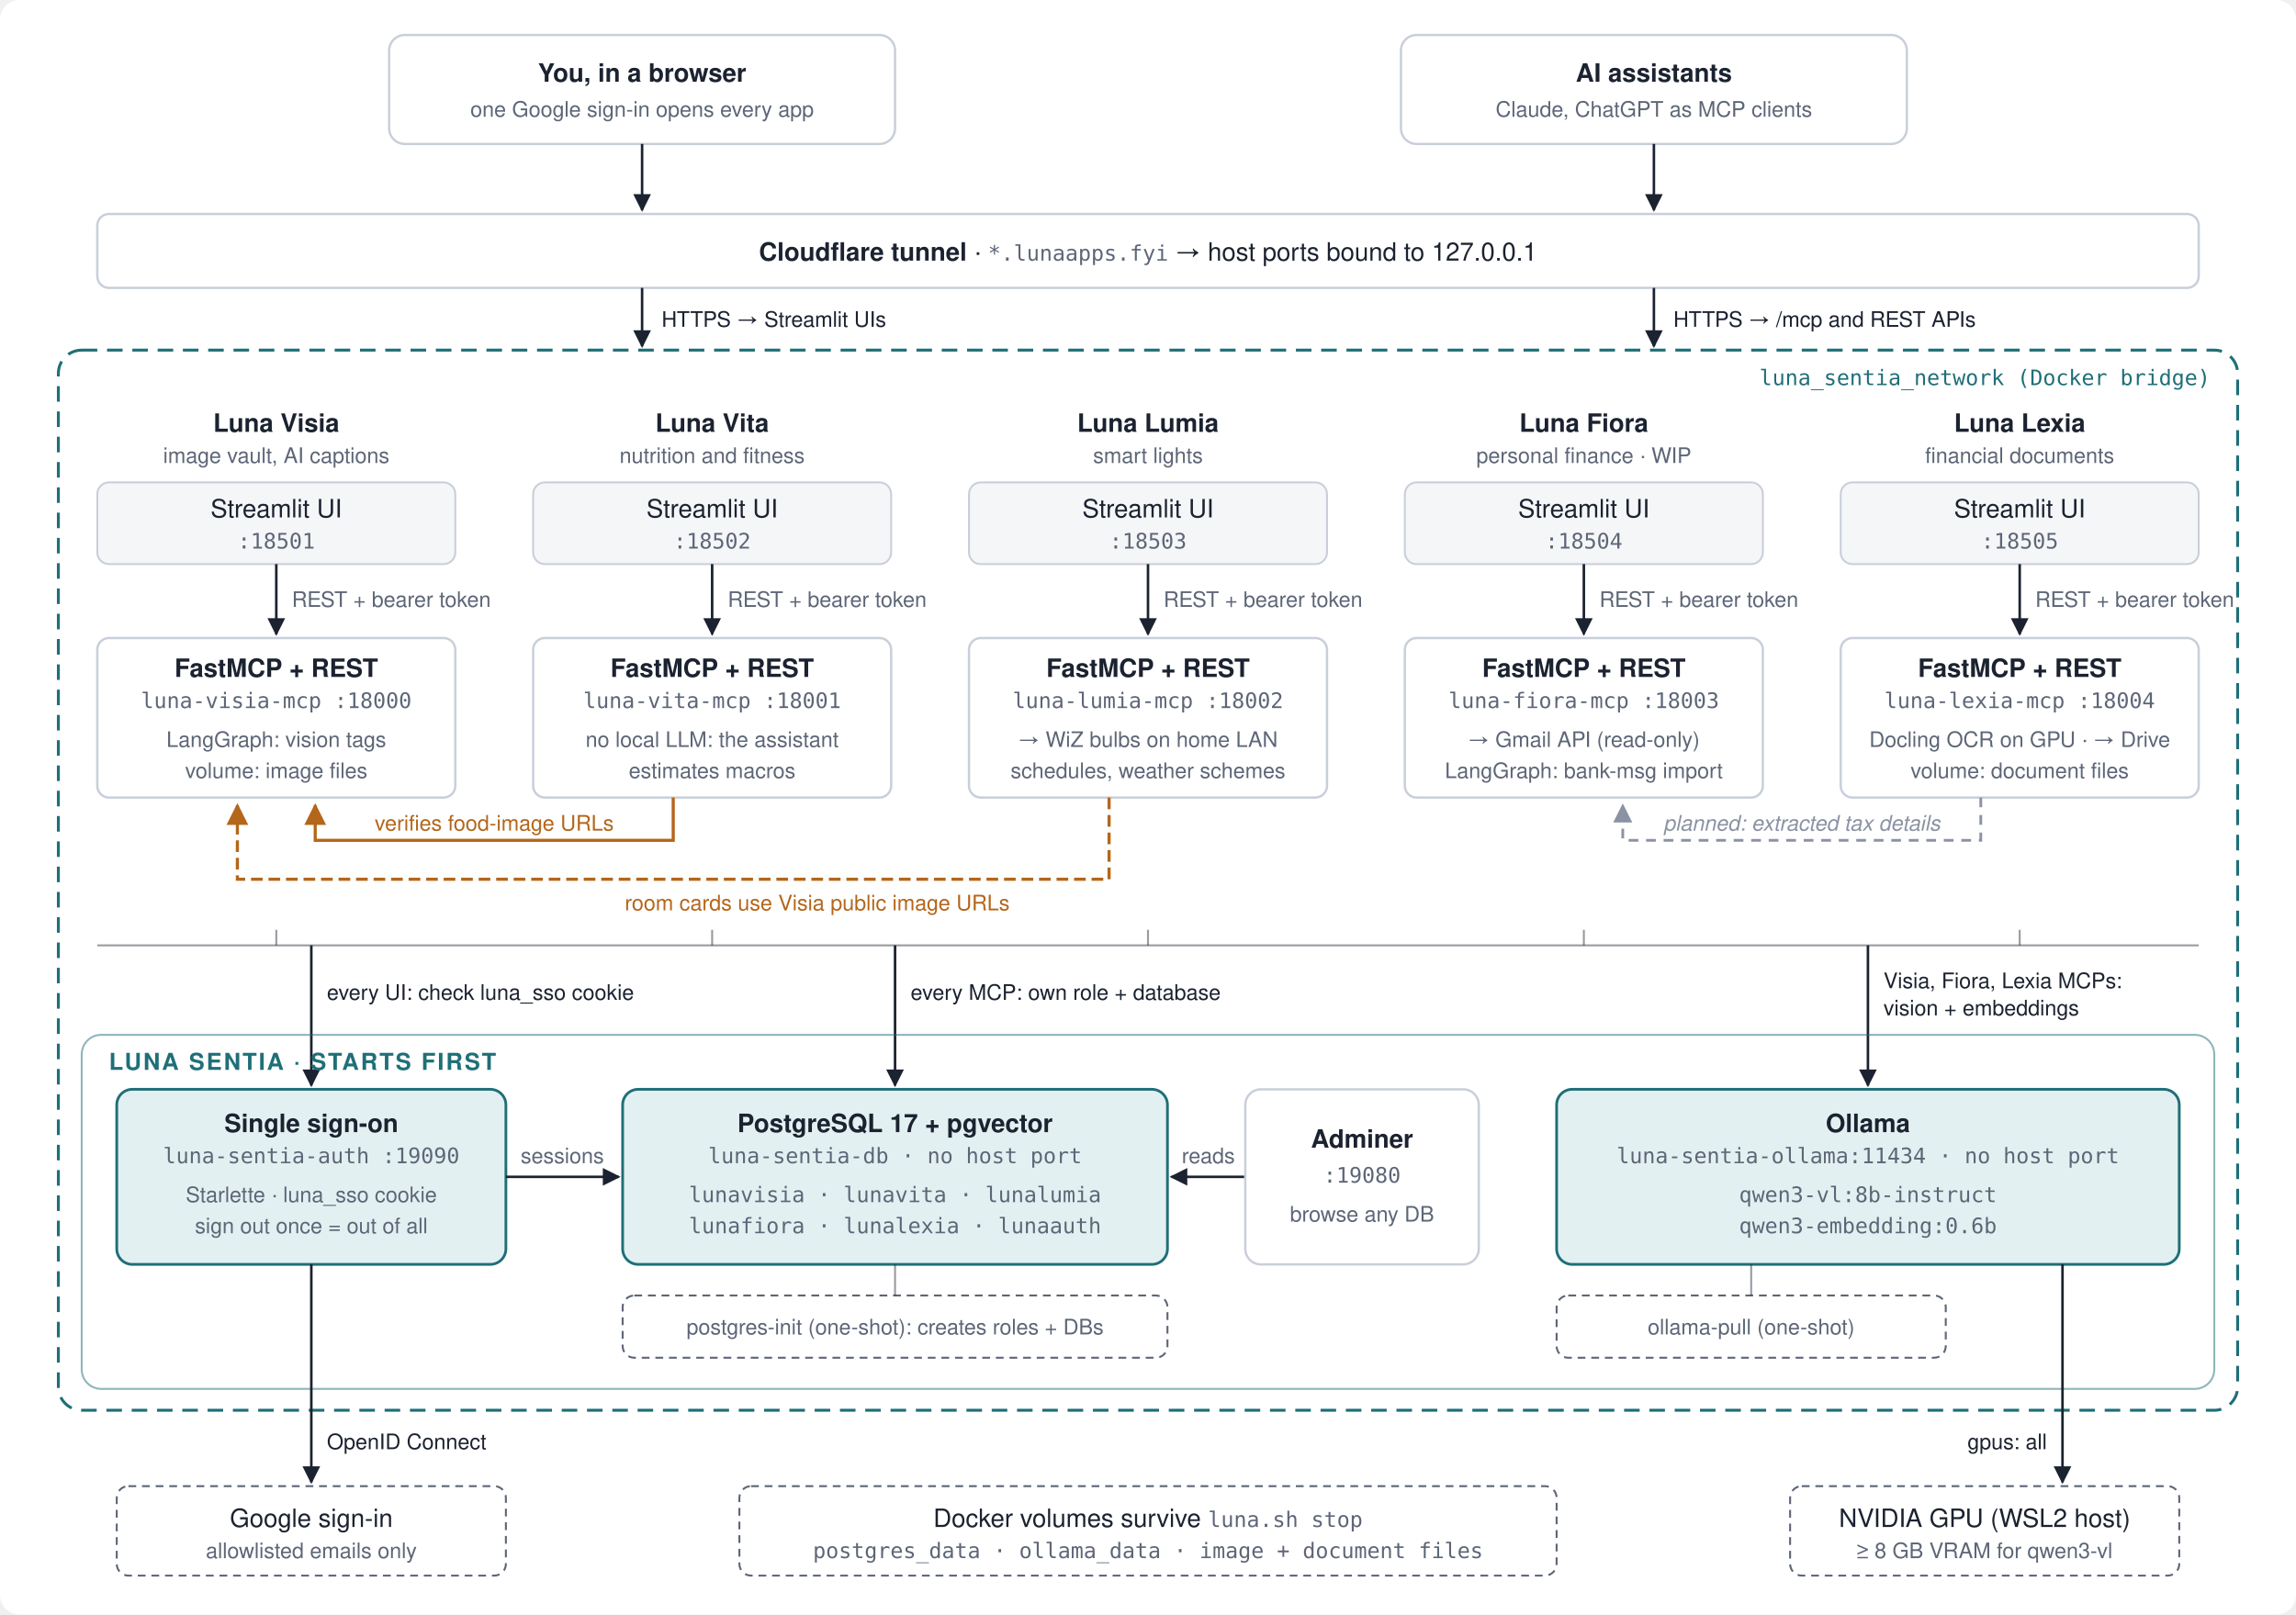
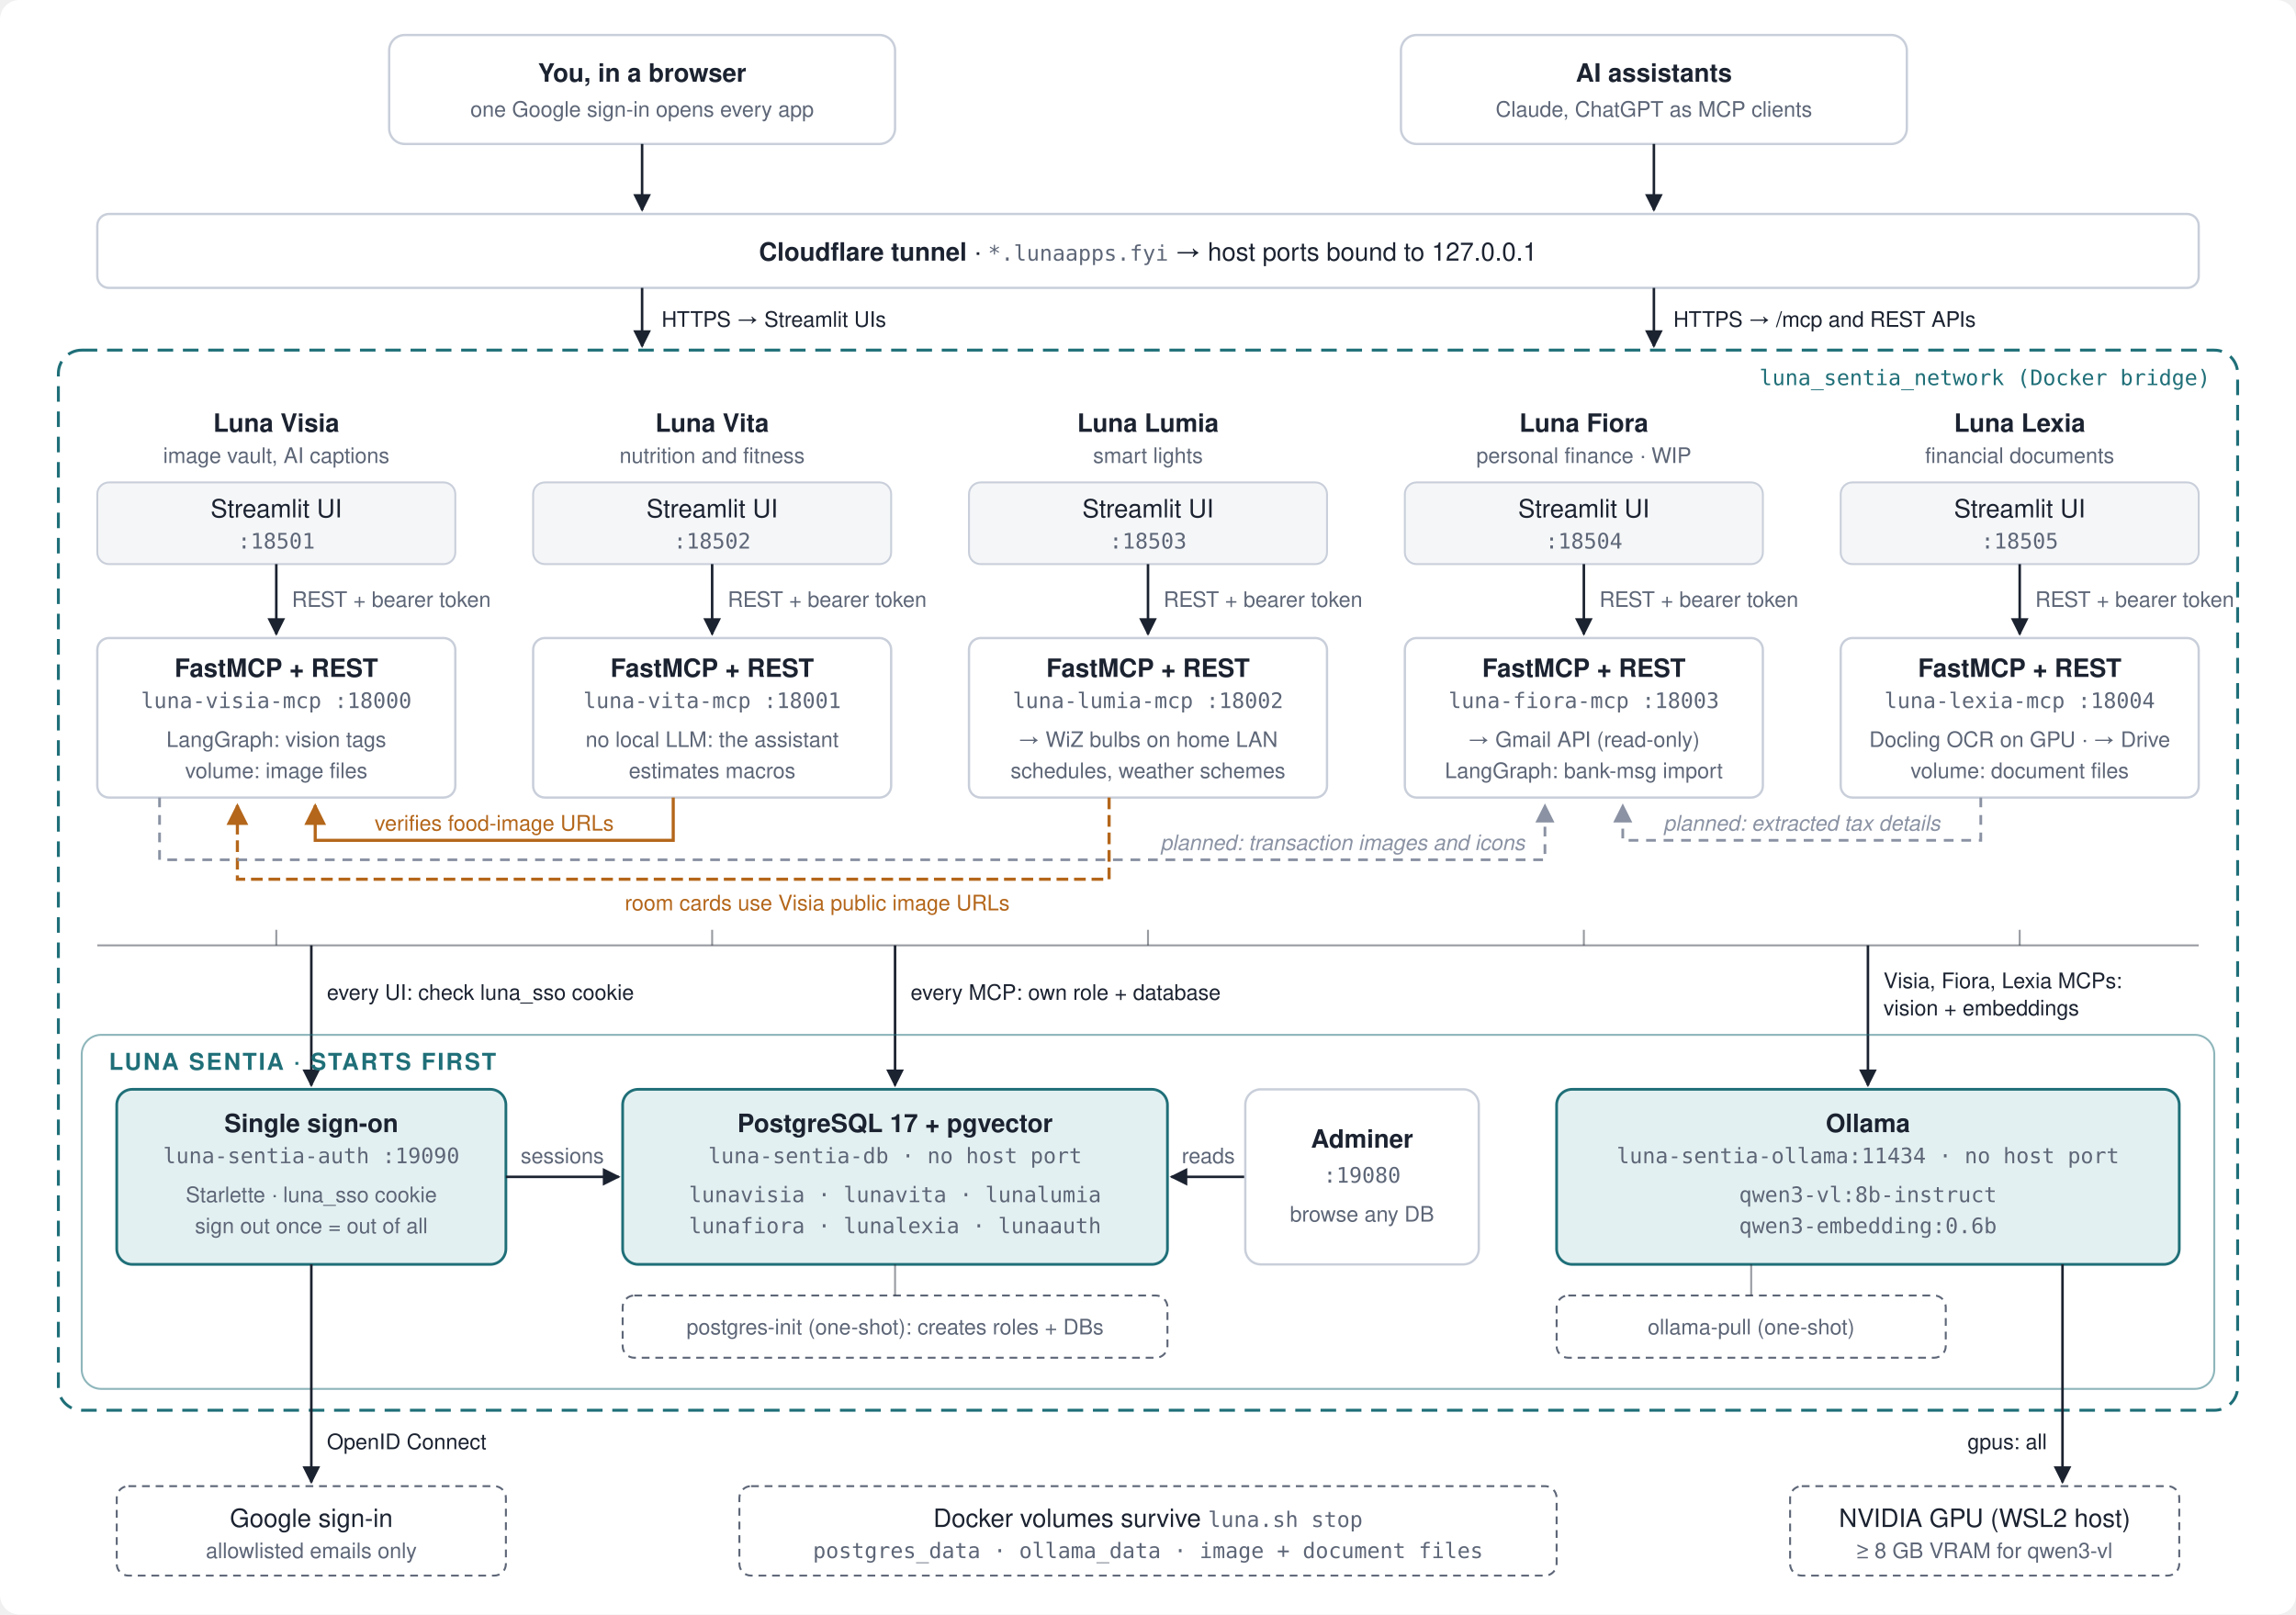
<svg xmlns="http://www.w3.org/2000/svg" viewBox="0 0 1180 830" width="1180" height="830" role="img" aria-label="Clients reach five Luna apps through a Cloudflare tunnel. Every app runs a Streamlit UI and a FastMCP service on the shared luna_sentia_network, and relies on Luna Sentia for sign-on, PostgreSQL and Ollama.">
  <style>
svg{font-family:-apple-system,"Segoe UI",Helvetica,Arial,sans-serif}
.b{font-weight:600}.m{font-family:ui-monospace,SFMono-Regular,Menlo,Consolas,monospace;font-size:11px}
.bg{fill:#ffffff}.hc{fill:#1b2230}.hl{fill:#b4661a}.hp{fill:#8a92a3}
.box{fill:#ffffff;stroke:#c9cfda;stroke-width:1.2}.app{fill:#f5f6f8;stroke:#c9cfda}
.core{fill:#e3f0f1;stroke:#1f6f78;stroke-width:1.4}.ext{fill:none;stroke:#5d6677;stroke-dasharray:4 3}
.net{fill:none;stroke:#1f6f78;stroke-width:1.5;stroke-dasharray:8 5}.zone{fill:none;stroke:#1f6f78;stroke-opacity:.5}
.arrow{stroke:#1b2230;stroke-width:1.3;fill:none}.rule,.rule line{stroke:#1b2230;stroke-opacity:.45}
.xlink{stroke:#b4661a;stroke-width:1.6;fill:none}.plan{stroke:#8a92a3;stroke-width:1.4;fill:none;stroke-dasharray:5 4}
.t{fill:#1b2230;font-size:13px}.s{fill:#5d6677;font-size:11px}.m{fill:#5d6677}.mc{fill:#1f6f78}
.lbl{fill:#1b2230;font-size:11px}.lk{fill:#b4661a;font-size:11px;font-weight:500}.pl{fill:#8a92a3;font-size:11px;font-style:italic}
.ct{fill:#1f6f78;font-size:12px;font-weight:600;letter-spacing:.08em}
@media (prefers-color-scheme:dark){
.bg{fill:#1a2029}.hc{fill:#e4e8ef}.hl{fill:#e3a35f}.hp{fill:#78819a}
.box{fill:#1a2029;stroke:#343d4b;stroke-width:1.2}.app{fill:#11151c;stroke:#343d4b}
.core{fill:#17303a;stroke:#5fb8c1;stroke-width:1.4}.ext{fill:none;stroke:#98a2b3;stroke-dasharray:4 3}
.net{fill:none;stroke:#5fb8c1;stroke-width:1.5;stroke-dasharray:8 5}.zone{fill:none;stroke:#5fb8c1;stroke-opacity:.5}
.arrow{stroke:#e4e8ef;stroke-width:1.3;fill:none}.rule,.rule line{stroke:#e4e8ef;stroke-opacity:.45}
.xlink{stroke:#e3a35f;stroke-width:1.6;fill:none}.plan{stroke:#78819a;stroke-width:1.4;fill:none;stroke-dasharray:5 4}
.t{fill:#e4e8ef;font-size:13px}.s{fill:#98a2b3;font-size:11px}.m{fill:#98a2b3}.mc{fill:#5fb8c1}
.lbl{fill:#e4e8ef;font-size:11px}.lk{fill:#e3a35f;font-size:11px;font-weight:500}.pl{fill:#78819a;font-size:11px;font-style:italic}
.ct{fill:#5fb8c1;font-size:12px;font-weight:600;letter-spacing:.08em}
}
</style>
  <rect class="bg" x="0" y="0" width="1180" height="830" rx="10" />
  <defs>
    <marker id="ah" viewBox="0 0 10 10" refX="9" refY="5" markerWidth="7" markerHeight="7" orient="auto-start-reverse">
      <path d="M0,0 L10,5 L0,10 z" class="hc" />
    </marker>
    <marker id="ahl" viewBox="0 0 10 10" refX="9" refY="5" markerWidth="7" markerHeight="7" orient="auto-start-reverse">
      <path d="M0,0 L10,5 L0,10 z" class="hl" />
    </marker>
    <marker id="ahp" viewBox="0 0 10 10" refX="9" refY="5" markerWidth="7" markerHeight="7" orient="auto-start-reverse">
      <path d="M0,0 L10,5 L0,10 z" class="hp" />
    </marker>
  </defs>
  <rect class="box" x="200" y="18" width="260" height="56" rx="8" />
  <text class="t b" x="330" y="42" text-anchor="middle">You, in a browser</text>
  <text class="s" x="330" y="60" text-anchor="middle">one Google sign-in opens every app</text>
  <rect class="box" x="720" y="18" width="260" height="56" rx="8" />
  <text class="t b" x="850" y="42" text-anchor="middle">AI assistants</text>
  <text class="s" x="850" y="60" text-anchor="middle">Claude, ChatGPT as MCP clients</text>
  <line class="arrow" x1="330" y1="74" x2="330" y2="108" marker-end="url(#ah)" />
  <line class="arrow" x1="850" y1="74" x2="850" y2="108" marker-end="url(#ah)" />
  <rect class="box" x="50" y="110" width="1080" height="38" rx="6" />
  <text class="t" x="590" y="134" text-anchor="middle">
    <tspan class="b">Cloudflare tunnel</tspan> · <tspan class="m">*.lunaapps.fyi</tspan> → host ports bound to 127.0.0.1</text>
  <line class="arrow" x1="330" y1="148" x2="330" y2="178" marker-end="url(#ah)" />
  <text class="lbl" x="340" y="168">HTTPS → Streamlit UIs</text>
  <line class="arrow" x1="850" y1="148" x2="850" y2="178" marker-end="url(#ah)" />
  <text class="lbl" x="860" y="168">HTTPS → /mcp and REST APIs</text>
  <rect class="net" x="30" y="180" width="1120" height="545" rx="12" />
  <text class="m mc" x="1136" y="198" text-anchor="end">luna_sentia_network (Docker bridge)</text>
  <g>
    <text class="t b" x="142" y="222" text-anchor="middle">Luna Visia</text>
    <text class="s" x="142" y="238" text-anchor="middle">image vault, AI captions</text>
    <text class="t b" x="366" y="222" text-anchor="middle">Luna Vita</text>
    <text class="s" x="366" y="238" text-anchor="middle">nutrition and fitness</text>
    <text class="t b" x="590" y="222" text-anchor="middle">Luna Lumia</text>
    <text class="s" x="590" y="238" text-anchor="middle">smart lights</text>
    <text class="t b" x="814" y="222" text-anchor="middle">Luna Fiora</text>
    <text class="s" x="814" y="238" text-anchor="middle">personal finance · WIP</text>
    <text class="t b" x="1038" y="222" text-anchor="middle">Luna Lexia</text>
    <text class="s" x="1038" y="238" text-anchor="middle">financial documents</text>
  </g>
  <g>
    <rect class="app" x="50" y="248" width="184" height="42" rx="6" />
    <rect class="app" x="274" y="248" width="184" height="42" rx="6" />
    <rect class="app" x="498" y="248" width="184" height="42" rx="6" />
    <rect class="app" x="722" y="248" width="184" height="42" rx="6" />
    <rect class="app" x="946" y="248" width="184" height="42" rx="6" />
    <text class="t" x="142" y="266" text-anchor="middle">Streamlit UI</text>
    <text class="m" x="142" y="282" text-anchor="middle">:18501</text>
    <text class="t" x="366" y="266" text-anchor="middle">Streamlit UI</text>
    <text class="m" x="366" y="282" text-anchor="middle">:18502</text>
    <text class="t" x="590" y="266" text-anchor="middle">Streamlit UI</text>
    <text class="m" x="590" y="282" text-anchor="middle">:18503</text>
    <text class="t" x="814" y="266" text-anchor="middle">Streamlit UI</text>
    <text class="m" x="814" y="282" text-anchor="middle">:18504</text>
    <text class="t" x="1038" y="266" text-anchor="middle">Streamlit UI</text>
    <text class="m" x="1038" y="282" text-anchor="middle">:18505</text>
  </g>
  <g>
    <line class="arrow" x1="142" y1="290" x2="142" y2="326" marker-end="url(#ah)" />
    <line class="arrow" x1="366" y1="290" x2="366" y2="326" marker-end="url(#ah)" />
    <line class="arrow" x1="590" y1="290" x2="590" y2="326" marker-end="url(#ah)" />
    <line class="arrow" x1="814" y1="290" x2="814" y2="326" marker-end="url(#ah)" />
    <line class="arrow" x1="1038" y1="290" x2="1038" y2="326" marker-end="url(#ah)" />
    <text class="s" x="150" y="312">REST + bearer token</text>
    <text class="s" x="374" y="312">REST + bearer token</text>
    <text class="s" x="598" y="312">REST + bearer token</text>
    <text class="s" x="822" y="312">REST + bearer token</text>
    <text class="s" x="1046" y="312">REST + bearer token</text>
  </g>
  <g>
    <rect class="box" x="50" y="328" width="184" height="82" rx="6" />
    <rect class="box" x="274" y="328" width="184" height="82" rx="6" />
    <rect class="box" x="498" y="328" width="184" height="82" rx="6" />
    <rect class="box" x="722" y="328" width="184" height="82" rx="6" />
    <rect class="box" x="946" y="328" width="184" height="82" rx="6" />
    <text class="t b" x="142" y="348" text-anchor="middle">FastMCP + REST</text>
    <text class="m" x="142" y="364" text-anchor="middle">luna-visia-mcp :18000</text>
    <text class="s" x="142" y="384" text-anchor="middle">LangGraph: vision tags</text>
    <text class="s" x="142" y="400" text-anchor="middle">volume: image files</text>
    <text class="t b" x="366" y="348" text-anchor="middle">FastMCP + REST</text>
    <text class="m" x="366" y="364" text-anchor="middle">luna-vita-mcp :18001</text>
    <text class="s" x="366" y="384" text-anchor="middle">no local LLM: the assistant</text>
    <text class="s" x="366" y="400" text-anchor="middle">estimates macros</text>
    <text class="t b" x="590" y="348" text-anchor="middle">FastMCP + REST</text>
    <text class="m" x="590" y="364" text-anchor="middle">luna-lumia-mcp :18002</text>
    <text class="s" x="590" y="384" text-anchor="middle">→ WiZ bulbs on home LAN</text>
    <text class="s" x="590" y="400" text-anchor="middle">schedules, weather schemes</text>
    <text class="t b" x="814" y="348" text-anchor="middle">FastMCP + REST</text>
    <text class="m" x="814" y="364" text-anchor="middle">luna-fiora-mcp :18003</text>
    <text class="s" x="814" y="384" text-anchor="middle">→ Gmail API (read-only)</text>
    <text class="s" x="814" y="400" text-anchor="middle">LangGraph: bank-msg import</text>
    <text class="t b" x="1038" y="348" text-anchor="middle">FastMCP + REST</text>
    <text class="m" x="1038" y="364" text-anchor="middle">luna-lexia-mcp :18004</text>
    <text class="s" x="1038" y="384" text-anchor="middle">Docling OCR on GPU · → Drive</text>
    <text class="s" x="1038" y="400" text-anchor="middle">volume: document files</text>
  </g>
  <polyline class="xlink" points="346,410 346,432 162,432 162,414" marker-end="url(#ahl)" />
  <text class="lk" x="254" y="427" text-anchor="middle">verifies food-image URLs</text>
  <polyline class="xlink" points="570,410 570,452 122,452 122,414" marker-end="url(#ahl)" stroke-dasharray="6 3" />
  <text class="lk" x="420" y="468" text-anchor="middle">room cards use Visia public image URLs</text>
  <polyline class="plan" points="1018,410 1018,432 834,432 834,414" marker-end="url(#ahp)" />
  <text class="pl" x="926" y="427" text-anchor="middle">planned: extracted tax details</text>
+   <polyline class="plan" points="82,410 82,442 794,442 794,414" marker-end="url(#ahp)" />
+   <text class="pl" x="690" y="437" text-anchor="middle">planned: transaction images and icons</text>
  <line x1="50" y1="486" x2="1130" y2="486" class="rule" stroke-opacity=".45" />
  <g class="rule" stroke-opacity=".45">
    <line x1="142" y1="478" x2="142" y2="486" />
    <line x1="366" y1="478" x2="366" y2="486" />
    <line x1="590" y1="478" x2="590" y2="486" />
    <line x1="814" y1="478" x2="814" y2="486" />
    <line x1="1038" y1="478" x2="1038" y2="486" />
  </g>
  <line class="arrow" x1="160" y1="486" x2="160" y2="558" marker-end="url(#ah)" />
  <text class="lbl" x="168" y="514">every UI: check luna_sso cookie</text>
  <line class="arrow" x1="460" y1="486" x2="460" y2="558" marker-end="url(#ah)" />
  <text class="lbl" x="468" y="514">every MCP: own role + database</text>
  <line class="arrow" x1="960" y1="486" x2="960" y2="558" marker-end="url(#ah)" />
  <text class="lbl" x="968" y="508">Visia, Fiora, Lexia MCPs:</text>
  <text class="lbl" x="968" y="522">vision + embeddings</text>
  <rect class="zone" x="42" y="532" width="1096" height="182" rx="10" />
  <text class="ct" x="56" y="550">LUNA SENTIA · STARTS FIRST</text>
  <rect class="core" x="60" y="560" width="200" height="90" rx="8" />
  <text class="t b" x="160" y="582" text-anchor="middle">Single sign-on</text>
  <text class="m" x="160" y="598" text-anchor="middle">luna-sentia-auth :19090</text>
  <text class="s" x="160" y="618" text-anchor="middle">Starlette · luna_sso cookie</text>
  <text class="s" x="160" y="634" text-anchor="middle">sign out once = out of all</text>
  <line class="arrow" x1="260" y1="605" x2="318" y2="605" marker-end="url(#ah)" />
  <text class="s" x="289" y="598" text-anchor="middle">sessions</text>
  <rect class="core" x="320" y="560" width="280" height="90" rx="8" />
  <text class="t b" x="460" y="582" text-anchor="middle">PostgreSQL 17 + pgvector</text>
  <text class="m" x="460" y="598" text-anchor="middle">luna-sentia-db · no host port</text>
  <text class="m" x="460" y="618" text-anchor="middle">lunavisia · lunavita · lunalumia</text>
  <text class="m" x="460" y="634" text-anchor="middle">lunafiora · lunalexia · lunaauth</text>
  <line class="arrow" x1="640" y1="605" x2="602" y2="605" marker-end="url(#ah)" />
  <text class="s" x="621" y="598" text-anchor="middle">reads</text>
  <rect class="box" x="640" y="560" width="120" height="90" rx="8" />
  <text class="t b" x="700" y="590" text-anchor="middle">Adminer</text>
  <text class="m" x="700" y="608" text-anchor="middle">:19080</text>
  <text class="s" x="700" y="628" text-anchor="middle">browse any DB</text>
  <rect class="core" x="800" y="560" width="320" height="90" rx="8" />
  <text class="t b" x="960" y="582" text-anchor="middle">Ollama</text>
  <text class="m" x="960" y="598" text-anchor="middle">luna-sentia-ollama:11434 · no host port</text>
  <text class="m" x="960" y="618" text-anchor="middle">qwen3-vl:8b-instruct</text>
  <text class="m" x="960" y="634" text-anchor="middle">qwen3-embedding:0.6b</text>
  <rect class="ext" x="320" y="666" width="280" height="32" rx="6" />
  <text class="s" x="460" y="686" text-anchor="middle">postgres-init (one-shot): creates roles + DBs</text>
  <line x1="460" y1="650" x2="460" y2="666" class="rule" stroke-opacity=".45" />
  <rect class="ext" x="800" y="666" width="200" height="32" rx="6" />
  <text class="s" x="900" y="686" text-anchor="middle">ollama-pull (one-shot)</text>
  <line x1="900" y1="650" x2="900" y2="666" class="rule" stroke-opacity=".45" />
  <line class="arrow" x1="160" y1="650" x2="160" y2="762" marker-end="url(#ah)" />
  <text class="lbl" x="168" y="745">OpenID Connect</text>
  <rect class="ext" x="60" y="764" width="200" height="46" rx="6" />
  <text class="t" x="160" y="785" text-anchor="middle">Google sign-in</text>
  <text class="s" x="160" y="801" text-anchor="middle">allowlisted emails only</text>
  <line class="arrow" x1="1060" y1="650" x2="1060" y2="762" marker-end="url(#ah)" />
  <text class="lbl" x="1052" y="745" text-anchor="end">gpus: all</text>
  <rect class="ext" x="920" y="764" width="200" height="46" rx="6" />
  <text class="t" x="1020" y="785" text-anchor="middle">NVIDIA GPU (WSL2 host)</text>
  <text class="s" x="1020" y="801" text-anchor="middle">≥ 8 GB VRAM for qwen3-vl</text>
  <rect class="ext" x="380" y="764" width="420" height="46" rx="6" />
  <text class="t" x="590" y="785" text-anchor="middle">Docker volumes survive <tspan class="m">luna.sh stop</tspan>
  </text>
  <text class="m" x="590" y="801" text-anchor="middle">postgres_data · ollama_data · image + document files</text>
</svg>
